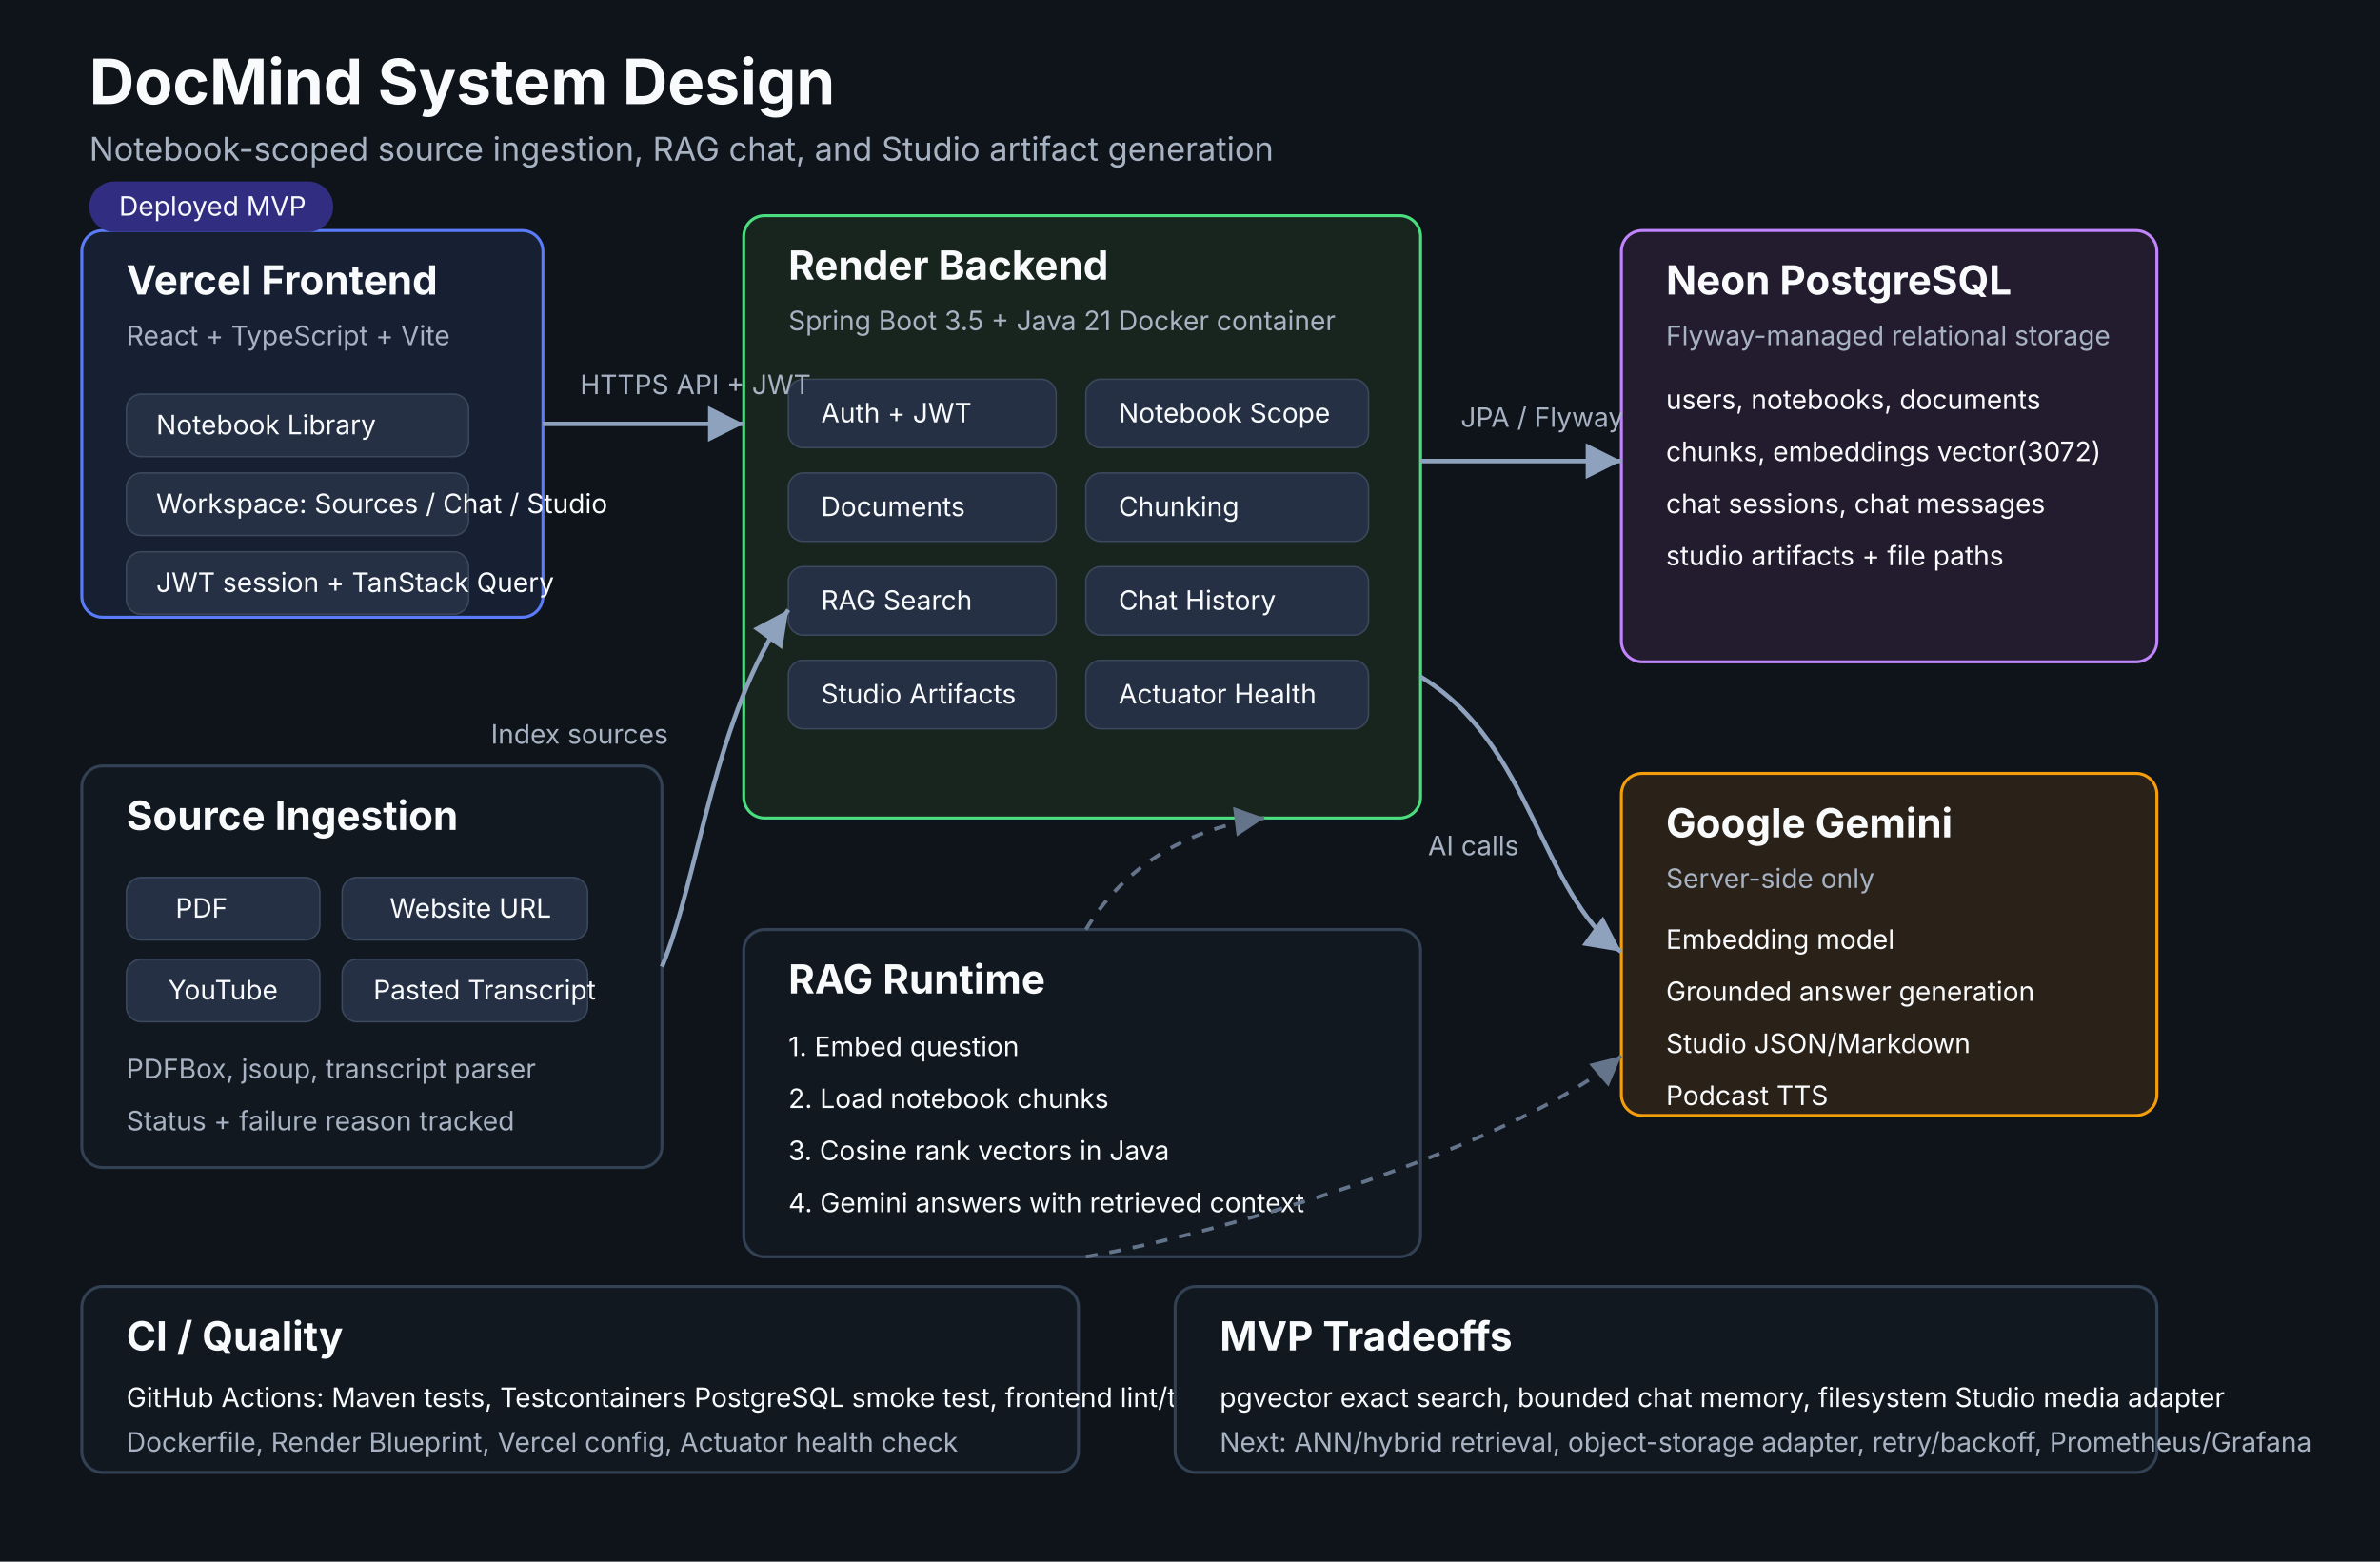
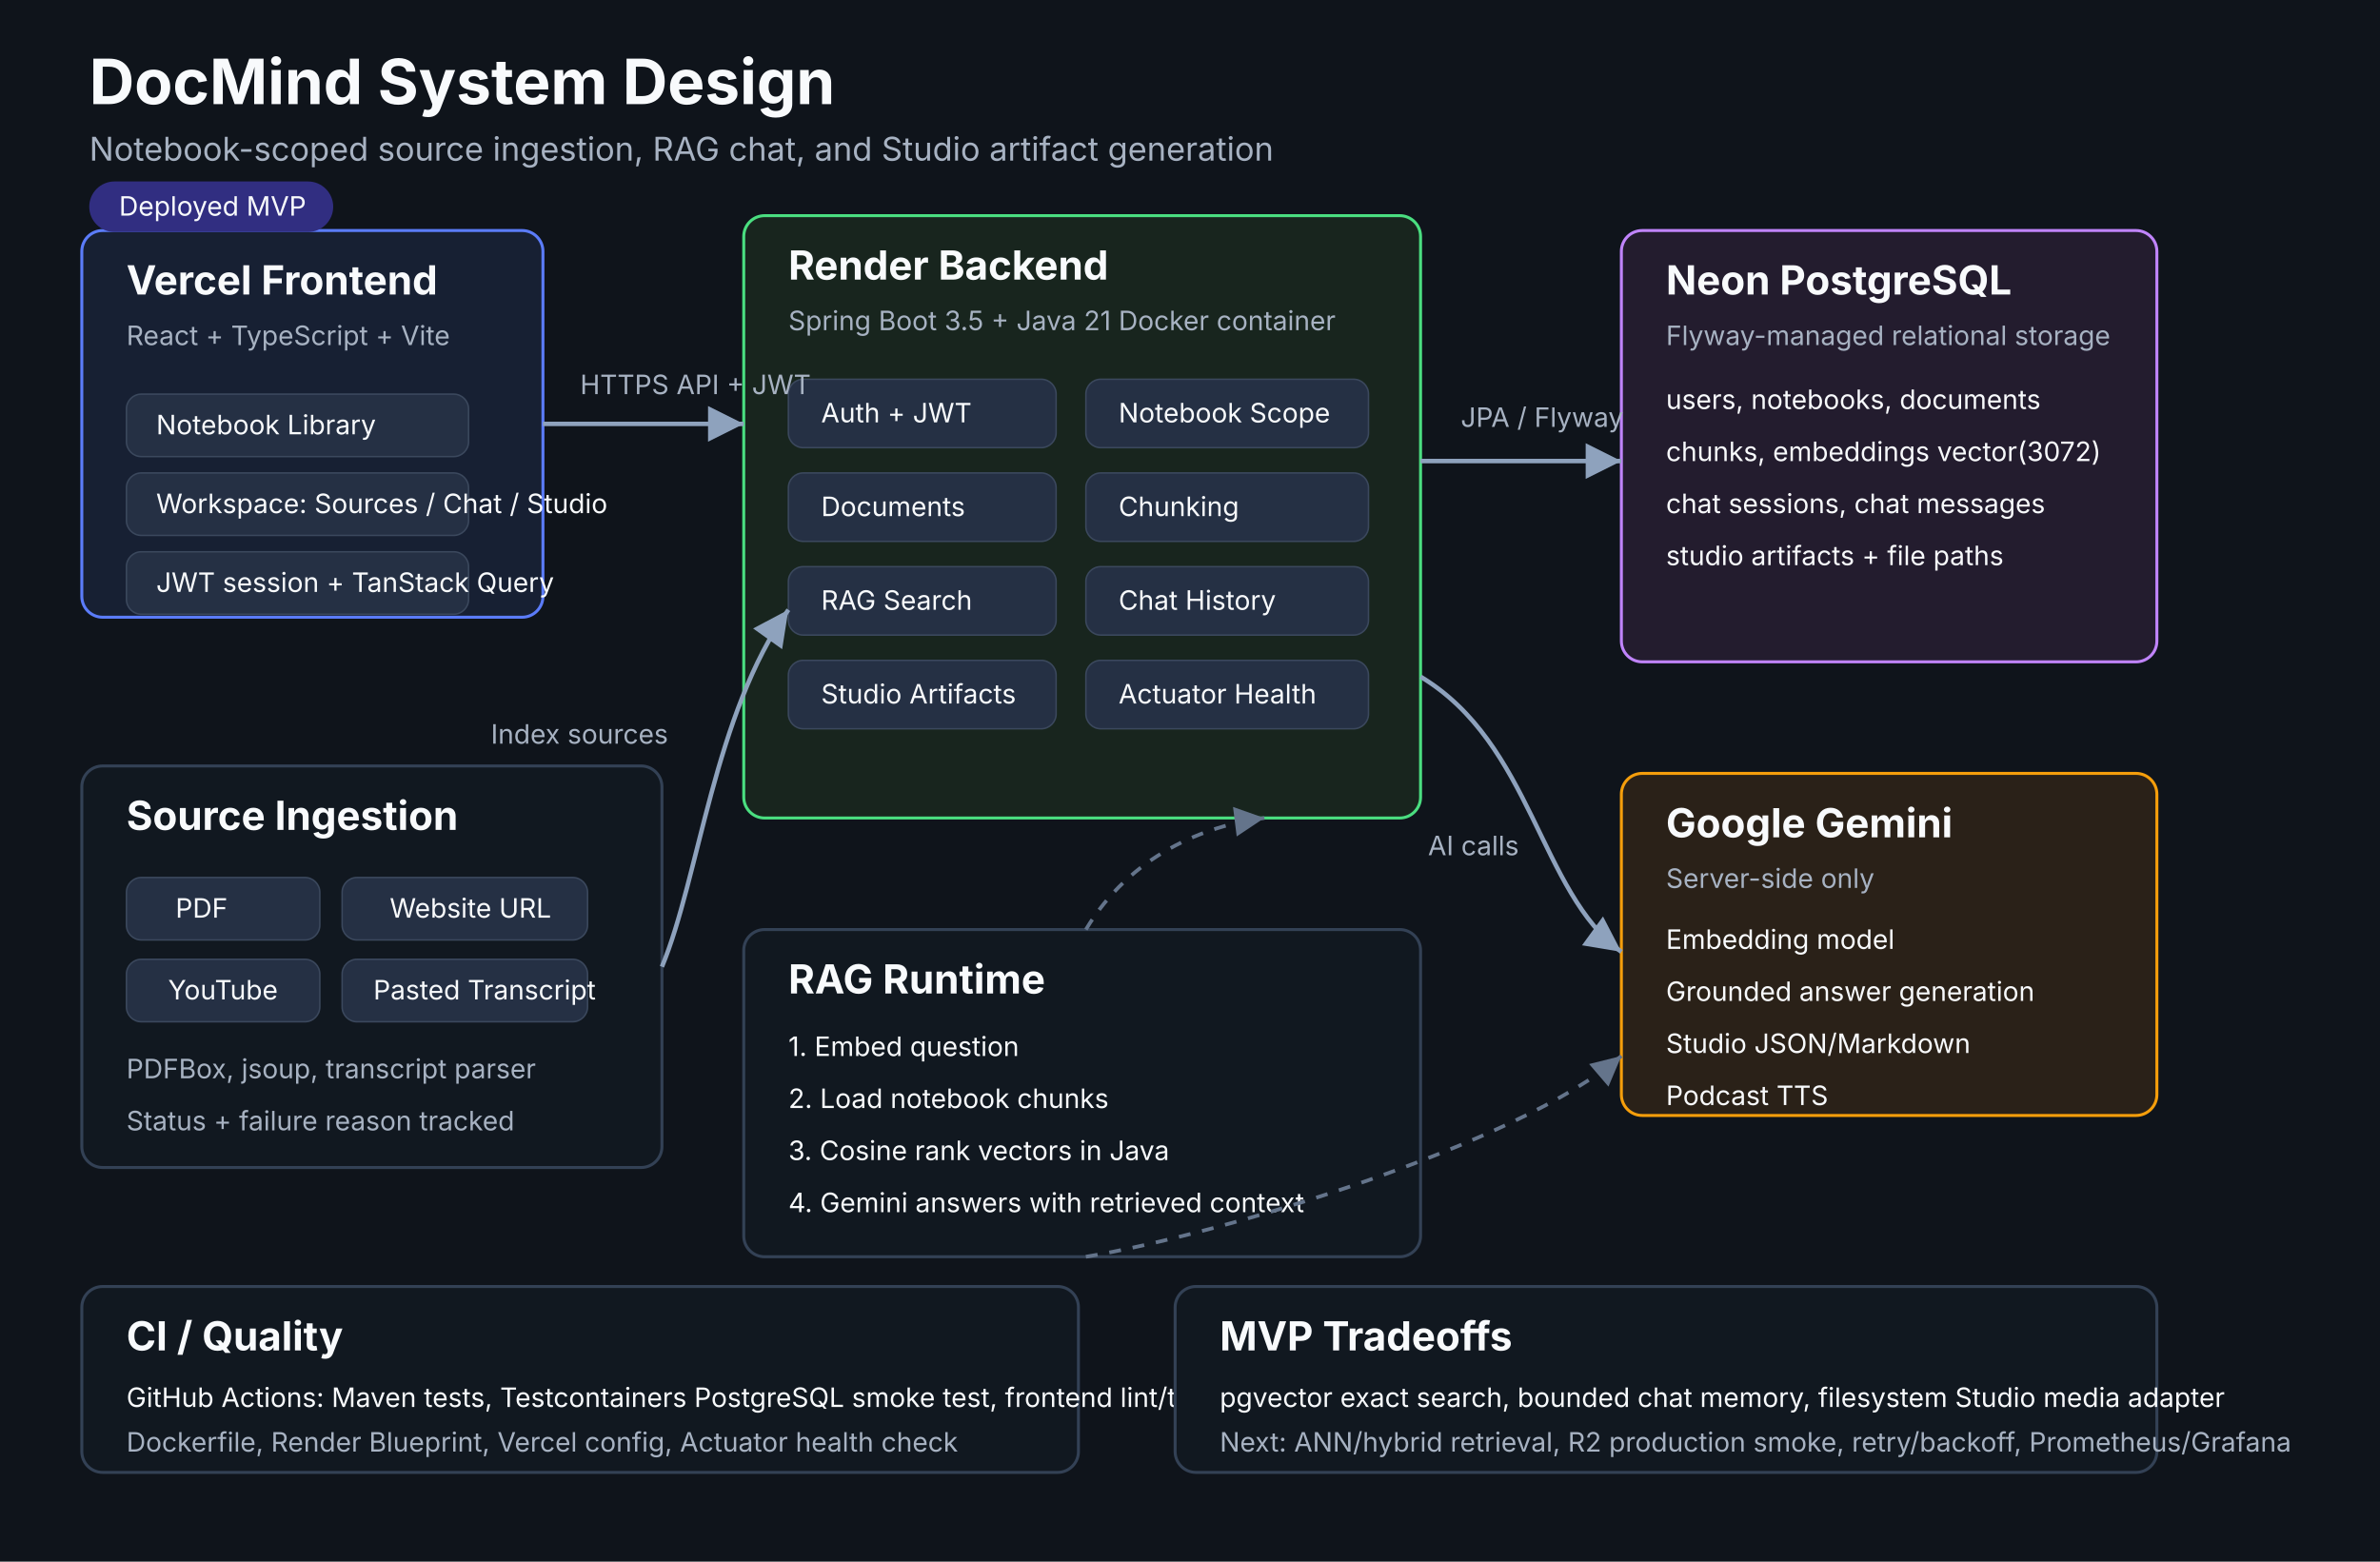
<svg xmlns="http://www.w3.org/2000/svg" width="1600" height="1050" viewBox="0 0 1600 1050" role="img" aria-labelledby="title desc">
  <defs>
    <style>
      .bg { fill: #0f141b; }
      .panel { fill: #151c25; stroke: #2b3645; stroke-width: 2; }
      .panel2 { fill: #111820; stroke: #334155; stroke-width: 2; }
      .frontend { fill: #172033; stroke: #5b7cfa; }
      .backend { fill: #18251e; stroke: #4ade80; }
      .data { fill: #231c2e; stroke: #c084fc; }
      .ai { fill: #2a2118; stroke: #f59e0b; }
      .ops { fill: #1e293b; stroke: #38bdf8; }
      .text { fill: #f8fafc; font-family: Inter, Segoe UI, Arial, sans-serif; }
      .muted { fill: #a7b2c2; font-family: Inter, Segoe UI, Arial, sans-serif; }
      .small { font-size: 22px; }
      .xs { font-size: 18px; }
      .title { font-size: 42px; font-weight: 700; }
      .h2 { font-size: 27px; font-weight: 700; }
      .h3 { font-size: 22px; font-weight: 700; }
      .line { stroke: #8ea2bd; stroke-width: 3; fill: none; marker-end: url(#arrow); }
      .line2 { stroke: #64748b; stroke-width: 2.5; fill: none; marker-end: url(#arrow2); stroke-dasharray: 8 8; }
      .pill { fill: #253044; stroke: #3b485d; }
      .badge { fill: #312e81; }
    </style>
    <marker id="arrow" markerWidth="12" markerHeight="12" refX="10" refY="6" orient="auto">
      <path d="M2,2 L10,6 L2,10 Z" fill="#8ea2bd" />
    </marker>
    <marker id="arrow2" markerWidth="12" markerHeight="12" refX="10" refY="6" orient="auto">
      <path d="M2,2 L10,6 L2,10 Z" fill="#64748b" />
    </marker>
  </defs>
  <rect class="bg" x="0" y="0" width="1600" height="1050" />
  <text class="text title" x="60" y="70">DocMind System Design</text>
  <text class="muted small" x="60" y="108">Notebook-scoped source ingestion, RAG chat, and Studio artifact generation</text>
  <rect class="panel frontend" x="55" y="155" width="310" height="260" rx="14" />
  <text class="text h2" x="85" y="198">Vercel Frontend</text>
  <text class="muted xs" x="85" y="232">React + TypeScript + Vite</text>
  <rect class="pill" x="85" y="265" width="230" height="42" rx="10" />
  <text class="text xs" x="105" y="292">Notebook Library</text>
  <rect class="pill" x="85" y="318" width="230" height="42" rx="10" />
  <text class="text xs" x="105" y="345">Workspace: Sources / Chat / Studio</text>
  <rect class="pill" x="85" y="371" width="230" height="42" rx="10" />
  <text class="text xs" x="105" y="398">JWT session + TanStack Query</text>
  <rect class="panel backend" x="500" y="145" width="455" height="405" rx="14" />
  <text class="text h2" x="530" y="188">Render Backend</text>
  <text class="muted xs" x="530" y="222">Spring Boot 3.5 + Java 21 Docker container</text>
  <rect class="pill" x="530" y="255" width="180" height="46" rx="10" />
  <text class="text xs" x="552" y="284">Auth + JWT</text>
  <rect class="pill" x="730" y="255" width="190" height="46" rx="10" />
  <text class="text xs" x="752" y="284">Notebook Scope</text>
  <rect class="pill" x="530" y="318" width="180" height="46" rx="10" />
  <text class="text xs" x="552" y="347">Documents</text>
  <rect class="pill" x="730" y="318" width="190" height="46" rx="10" />
  <text class="text xs" x="752" y="347">Chunking</text>
  <rect class="pill" x="530" y="381" width="180" height="46" rx="10" />
  <text class="text xs" x="552" y="410">RAG Search</text>
  <rect class="pill" x="730" y="381" width="190" height="46" rx="10" />
  <text class="text xs" x="752" y="410">Chat History</text>
  <rect class="pill" x="530" y="444" width="180" height="46" rx="10" />
  <text class="text xs" x="552" y="473">Studio Artifacts</text>
  <rect class="pill" x="730" y="444" width="190" height="46" rx="10" />
  <text class="text xs" x="752" y="473">Actuator Health</text>
  <rect class="panel data" x="1090" y="155" width="360" height="290" rx="14" />
  <text class="text h2" x="1120" y="198">Neon PostgreSQL</text>
  <text class="muted xs" x="1120" y="232">Flyway-managed relational storage</text>
  <text class="text xs" x="1120" y="275">users, notebooks, documents</text>
  <text class="text xs" x="1120" y="310">chunks, embeddings vector(3072)</text>
  <text class="text xs" x="1120" y="345">chat sessions, chat messages</text>
  <text class="text xs" x="1120" y="380">studio artifacts + file paths</text>
  <rect class="panel ai" x="1090" y="520" width="360" height="230" rx="14" />
  <text class="text h2" x="1120" y="563">Google Gemini</text>
  <text class="muted xs" x="1120" y="597">Server-side only</text>
  <text class="text xs" x="1120" y="638">Embedding model</text>
  <text class="text xs" x="1120" y="673">Grounded answer generation</text>
  <text class="text xs" x="1120" y="708">Studio JSON/Markdown</text>
  <text class="text xs" x="1120" y="743">Podcast TTS</text>
  <rect class="panel2" x="55" y="515" width="390" height="270" rx="14" />
  <text class="text h2" x="85" y="558">Source Ingestion</text>
  <rect class="pill" x="85" y="590" width="130" height="42" rx="10" />
  <text class="text xs" x="118" y="617">PDF</text>
  <rect class="pill" x="230" y="590" width="165" height="42" rx="10" />
  <text class="text xs" x="262" y="617">Website URL</text>
  <rect class="pill" x="85" y="645" width="130" height="42" rx="10" />
  <text class="text xs" x="113" y="672">YouTube</text>
  <rect class="pill" x="230" y="645" width="165" height="42" rx="10" />
  <text class="text xs" x="251" y="672">Pasted Transcript</text>
  <text class="muted xs" x="85" y="725">PDFBox, jsoup, transcript parser</text>
  <text class="muted xs" x="85" y="760">Status + failure reason tracked</text>
  <rect class="panel2" x="500" y="625" width="455" height="220" rx="14" />
  <text class="text h2" x="530" y="668">RAG Runtime</text>
  <text class="text xs" x="530" y="710">1. Embed question</text>
  <text class="text xs" x="530" y="745">2. Load notebook chunks</text>
  <text class="text xs" x="530" y="780">3. Cosine rank vectors in Java</text>
  <text class="text xs" x="530" y="815">4. Gemini answers with retrieved context</text>
  <rect class="panel2" x="55" y="865" width="670" height="125" rx="14" />
  <text class="text h2" x="85" y="908">CI / Quality</text>
  <text class="text xs" x="85" y="946">GitHub Actions: Maven tests, Testcontainers PostgreSQL smoke test, frontend lint/test/build</text>
  <text class="muted xs" x="85" y="976">Dockerfile, Render Blueprint, Vercel config, Actuator health check</text>
  <rect class="panel2" x="790" y="865" width="660" height="125" rx="14" />
  <text class="text h2" x="820" y="908">MVP Tradeoffs</text>
  <text class="text xs" x="820" y="946">pgvector exact search, bounded chat memory, filesystem Studio media adapter</text>
-   <text class="muted xs" x="820" y="976">Next: ANN/hybrid retrieval, object-storage adapter, retry/backoff, Prometheus/Grafana</text>
+   <text class="muted xs" x="820" y="976">Next: ANN/hybrid retrieval, R2 production smoke, retry/backoff, Prometheus/Grafana</text>
  <path class="line" d="M365 285 C420 285, 445 285, 500 285" />
  <text class="muted xs" x="390" y="265">HTTPS API + JWT</text>
  <path class="line" d="M955 310 C1010 310, 1035 310, 1090 310" />
  <text class="muted xs" x="982" y="287">JPA / Flyway</text>
  <path class="line" d="M955 455 C1030 500, 1035 600, 1090 640" />
  <text class="muted xs" x="960" y="575">AI calls</text>
  <path class="line" d="M445 650 C470 590, 480 480, 530 410" />
  <text class="muted xs" x="330" y="500">Index sources</text>
  <path class="line2" d="M730 625 C760 575, 810 555, 850 550" />
  <path class="line2" d="M730 845 C820 830, 1020 770, 1090 710" />
  <rect class="badge" x="60" y="122" width="164" height="34" rx="17" />
  <text class="text xs" x="80" y="145">Deployed MVP</text>
</svg>
